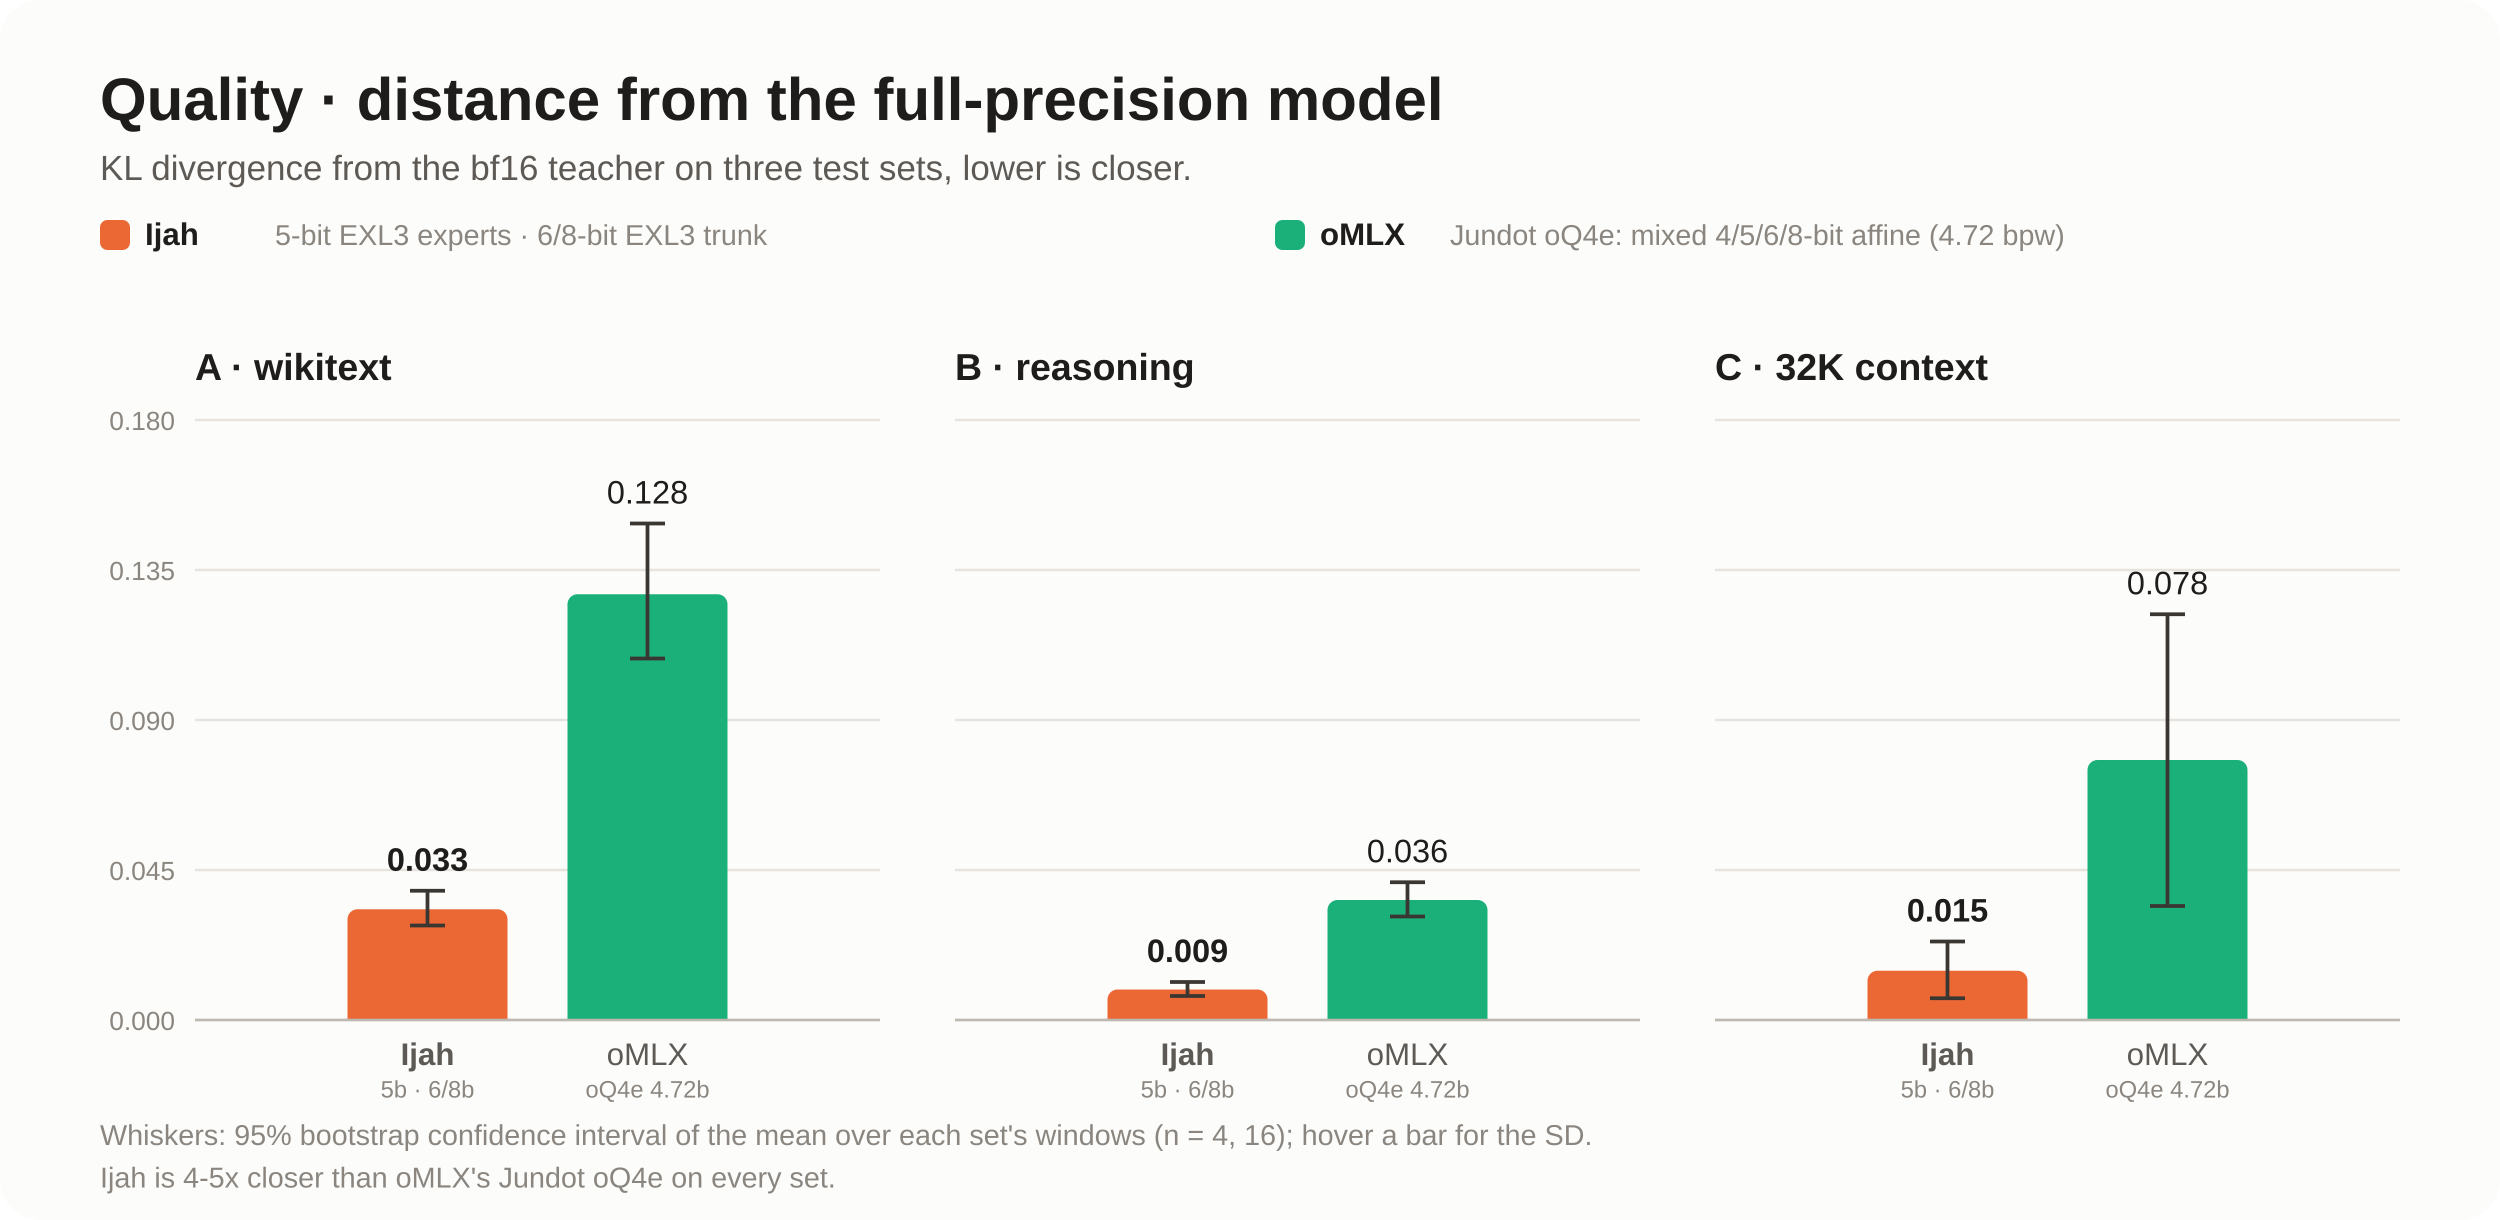
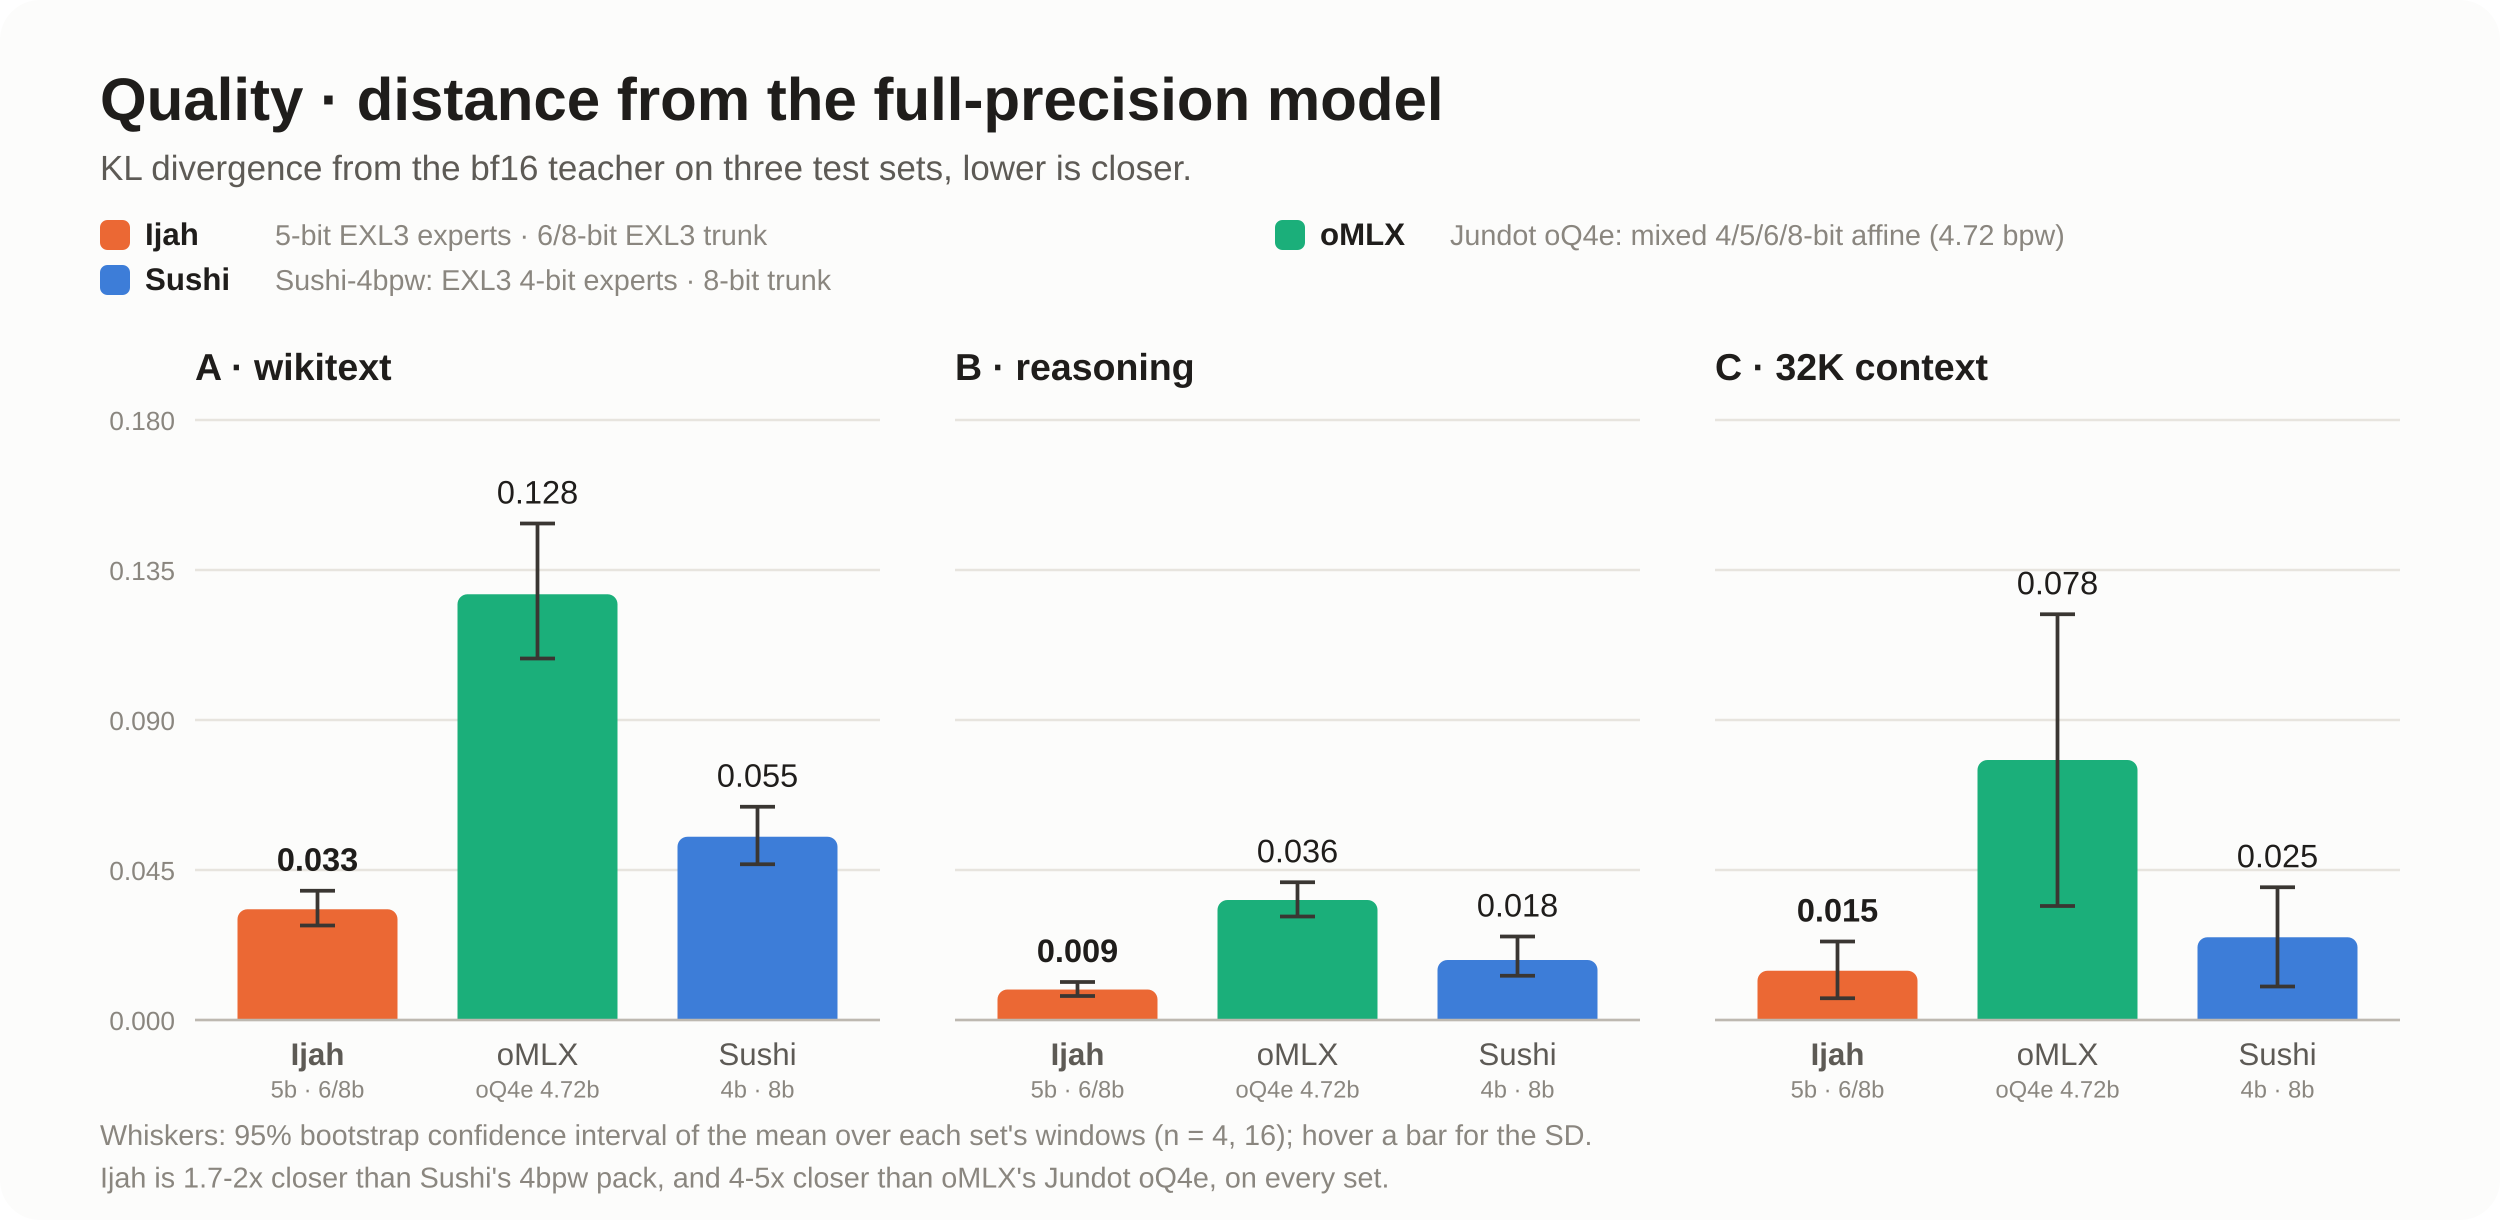
- <svg xmlns="http://www.w3.org/2000/svg" viewBox="0 0 1000 488" width="1000" height="488" role="img" aria-label="Quality: KL divergence from the bf16 model, Ijah vs oMLX">
+ <svg xmlns="http://www.w3.org/2000/svg" viewBox="0 0 1000 488" width="1000" height="488" role="img" aria-label="Quality: KL divergence from the bf16 model, Ijah, oMLX and Sushi">
  <style>
  .bg{fill:#fcfcfb} .t1{fill:#1f1d1b} .t2{fill:#5d5a55} .t3{fill:#8a867f} .grid{stroke:#e7e4de}
  .axis{stroke:#bdb8b0} .na{fill:#f1eee8;stroke:#d9d4cb} .gap{stroke:#fcfcfb} .err{stroke:#3a3632}
-   text{font-family:-apple-system, BlinkMacSystemFont, 'Helvetica Neue', Arial, sans-serif} .c-Ijah{fill:#eb6834}.s-Ijah{stroke:#eb6834}.c-oMLX{fill:#1baf7a}.s-oMLX{stroke:#1baf7a}
+   text{font-family:-apple-system, BlinkMacSystemFont, 'Helvetica Neue', Arial, sans-serif} .c-Ijah{fill:#eb6834}.s-Ijah{stroke:#eb6834}.c-oMLX{fill:#1baf7a}.s-oMLX{stroke:#1baf7a}.c-Sushi{fill:#3d7dd8}.s-Sushi{stroke:#3d7dd8}
  @media (prefers-color-scheme: dark) {
    .bg{fill:#1a1a19} .t1{fill:#f0efec} .t2{fill:#c3c2b7} .t3{fill:#8f8d86} .grid{stroke:#2c2b29}
-     .axis{stroke:#4a4844} .na{fill:#242322;stroke:#3a3936} .gap{stroke:#1a1a19} .err{stroke:#e6e3dc} .c-Ijah{fill:#d95926}.s-Ijah{stroke:#d95926}.c-oMLX{fill:#199e70}.s-oMLX{stroke:#199e70}
+     .axis{stroke:#4a4844} .na{fill:#242322;stroke:#3a3936} .gap{stroke:#1a1a19} .err{stroke:#e6e3dc} .c-Ijah{fill:#d95926}.s-Ijah{stroke:#d95926}.c-oMLX{fill:#199e70}.s-oMLX{stroke:#199e70}.c-Sushi{fill:#639bec}.s-Sushi{stroke:#639bec}
  }
</style>
  <rect class="bg" width="1000" height="488" rx="16" />
  <text class="t1" x="40" y="48" font-size="24" font-weight="700">Quality · distance from the full-precision model</text>
  <text class="t2" x="40" y="72" font-size="14">KL divergence from the bf16 teacher on three test sets, lower is closer.</text>
  <rect class="c-Ijah" x="40" y="88" width="12" height="12" rx="3" />
  <text class="t1" x="58" y="98" font-size="12.5" font-weight="600">Ijah</text>
  <text class="t3" x="110" y="98" font-size="11.5">5-bit EXL3 experts · 6/8-bit EXL3 trunk</text>
  <rect class="c-oMLX" x="510" y="88" width="12" height="12" rx="3" />
  <text class="t1" x="528" y="98" font-size="12.5" font-weight="600">oMLX</text>
  <text class="t3" x="580" y="98" font-size="11.5">Jundot oQ4e: mixed 4/5/6/8-bit affine (4.72 bpw)</text>
+   <rect class="c-Sushi" x="40" y="106" width="12" height="12" rx="3" />
+   <text class="t1" x="58" y="116" font-size="12.5" font-weight="600">Sushi</text>
+   <text class="t3" x="110" y="116" font-size="11.5">Sushi-4bpw: EXL3 4-bit experts · 8-bit trunk</text>
  <text class="t1" x="78" y="152" font-size="15" font-weight="600">A · wikitext</text>
  <line class="grid" x1="78" y1="408.0" x2="352" y2="408.0" stroke-width="1" />
  <text class="t3" x="70" y="412.0" font-size="10.5" text-anchor="end">0.000</text>
  <line class="grid" x1="78" y1="348.0" x2="352" y2="348.0" stroke-width="1" />
  <text class="t3" x="70" y="352.0" font-size="10.5" text-anchor="end">0.045</text>
  <line class="grid" x1="78" y1="288.0" x2="352" y2="288.0" stroke-width="1" />
  <text class="t3" x="70" y="292.0" font-size="10.5" text-anchor="end">0.090</text>
  <line class="grid" x1="78" y1="228.0" x2="352" y2="228.0" stroke-width="1" />
  <text class="t3" x="70" y="232.0" font-size="10.5" text-anchor="end">0.135</text>
  <line class="grid" x1="78" y1="168.0" x2="352" y2="168.0" stroke-width="1" />
  <text class="t3" x="70" y="172.0" font-size="10.5" text-anchor="end">0.180</text>
-   <path class="c-Ijah" d="M139.0,408 v-40.3 a4,4 0 0 1 4,-4 h56 a4,4 0 0 1 4,4 v40.3 z" />
-   <line class="err" x1="171.0" y1="370.2" x2="171.0" y2="356.3" stroke-width="1.5" />
-   <line class="err" x1="164.0" y1="370.2" x2="178.0" y2="370.2" stroke-width="1.5" />
-   <line class="err" x1="164.0" y1="356.3" x2="178.0" y2="356.3" stroke-width="1.5" />
-   <text class="t1" x="171.0" y="348.3" font-size="13" text-anchor="middle" font-weight="700">0.033</text>
-   <text class="t2" x="171.0" y="426" font-size="12.5" text-anchor="middle" font-weight="700">Ijah</text>
-   <text class="t3" x="171.0" y="439" font-size="9.5" text-anchor="middle">5b · 6/8b</text>
-   <path class="c-oMLX" d="M227.0,408 v-166.3 a4,4 0 0 1 4,-4 h56 a4,4 0 0 1 4,4 v166.3 z" />
-   <line class="err" x1="259.0" y1="263.4" x2="259.0" y2="209.4" stroke-width="1.5" />
-   <line class="err" x1="252.0" y1="263.4" x2="266.0" y2="263.4" stroke-width="1.5" />
-   <line class="err" x1="252.0" y1="209.4" x2="266.0" y2="209.4" stroke-width="1.5" />
-   <text class="t1" x="259.0" y="201.4" font-size="13" text-anchor="middle" font-weight="500">0.128</text>
-   <text class="t2" x="259.0" y="426" font-size="12.5" text-anchor="middle">oMLX</text>
-   <text class="t3" x="259.0" y="439" font-size="9.5" text-anchor="middle">oQ4e 4.72b</text>
+   <path class="c-Ijah" d="M95.0,408 v-40.3 a4,4 0 0 1 4,-4 h56 a4,4 0 0 1 4,4 v40.3 z" />
+   <line class="err" x1="127.0" y1="370.2" x2="127.0" y2="356.3" stroke-width="1.5" />
+   <line class="err" x1="120.0" y1="370.2" x2="134.0" y2="370.2" stroke-width="1.5" />
+   <line class="err" x1="120.0" y1="356.3" x2="134.0" y2="356.3" stroke-width="1.5" />
+   <text class="t1" x="127.0" y="348.3" font-size="13" text-anchor="middle" font-weight="700">0.033</text>
+   <text class="t2" x="127.0" y="426" font-size="12.5" text-anchor="middle" font-weight="700">Ijah</text>
+   <text class="t3" x="127.0" y="439" font-size="9.5" text-anchor="middle">5b · 6/8b</text>
+   <path class="c-oMLX" d="M183.0,408 v-166.3 a4,4 0 0 1 4,-4 h56 a4,4 0 0 1 4,4 v166.3 z" />
+   <line class="err" x1="215.0" y1="263.4" x2="215.0" y2="209.4" stroke-width="1.5" />
+   <line class="err" x1="208.0" y1="263.4" x2="222.0" y2="263.4" stroke-width="1.5" />
+   <line class="err" x1="208.0" y1="209.4" x2="222.0" y2="209.4" stroke-width="1.5" />
+   <text class="t1" x="215.0" y="201.4" font-size="13" text-anchor="middle" font-weight="500">0.128</text>
+   <text class="t2" x="215.0" y="426" font-size="12.5" text-anchor="middle">oMLX</text>
+   <text class="t3" x="215.0" y="439" font-size="9.5" text-anchor="middle">oQ4e 4.72b</text>
+   <path class="c-Sushi" d="M271.0,408 v-69.3 a4,4 0 0 1 4,-4 h56 a4,4 0 0 1 4,4 v69.3 z" />
+   <line class="err" x1="303.0" y1="345.7" x2="303.0" y2="322.7" stroke-width="1.5" />
+   <line class="err" x1="296.0" y1="345.7" x2="310.0" y2="345.7" stroke-width="1.5" />
+   <line class="err" x1="296.0" y1="322.7" x2="310.0" y2="322.7" stroke-width="1.5" />
+   <text class="t1" x="303.0" y="314.7" font-size="13" text-anchor="middle" font-weight="500">0.055</text>
+   <text class="t2" x="303.0" y="426" font-size="12.5" text-anchor="middle">Sushi</text>
+   <text class="t3" x="303.0" y="439" font-size="9.5" text-anchor="middle">4b · 8b</text>
  <line class="axis" x1="78" y1="408" x2="352" y2="408" stroke-width="1" />
  <text class="t1" x="382" y="152" font-size="15" font-weight="600">B · reasoning</text>
  <line class="grid" x1="382" y1="408.0" x2="656" y2="408.0" stroke-width="1" />
  <line class="grid" x1="382" y1="348.0" x2="656" y2="348.0" stroke-width="1" />
  <line class="grid" x1="382" y1="288.0" x2="656" y2="288.0" stroke-width="1" />
  <line class="grid" x1="382" y1="228.0" x2="656" y2="228.0" stroke-width="1" />
  <line class="grid" x1="382" y1="168.0" x2="656" y2="168.0" stroke-width="1" />
-   <path class="c-Ijah" d="M443.0,408 v-8.2 a4,4 0 0 1 4,-4 h56 a4,4 0 0 1 4,4 v8.2 z" />
-   <line class="err" x1="475.0" y1="398.4" x2="475.0" y2="392.8" stroke-width="1.5" />
-   <line class="err" x1="468.0" y1="398.4" x2="482.0" y2="398.4" stroke-width="1.5" />
-   <line class="err" x1="468.0" y1="392.8" x2="482.0" y2="392.8" stroke-width="1.5" />
-   <text class="t1" x="475.0" y="384.8" font-size="13" text-anchor="middle" font-weight="700">0.009</text>
-   <text class="t2" x="475.0" y="426" font-size="12.5" text-anchor="middle" font-weight="700">Ijah</text>
-   <text class="t3" x="475.0" y="439" font-size="9.5" text-anchor="middle">5b · 6/8b</text>
-   <path class="c-oMLX" d="M531.0,408 v-44.0 a4,4 0 0 1 4,-4 h56 a4,4 0 0 1 4,4 v44.0 z" />
-   <line class="err" x1="563.0" y1="366.6" x2="563.0" y2="352.9" stroke-width="1.5" />
-   <line class="err" x1="556.0" y1="366.6" x2="570.0" y2="366.6" stroke-width="1.5" />
-   <line class="err" x1="556.0" y1="352.9" x2="570.0" y2="352.9" stroke-width="1.5" />
-   <text class="t1" x="563.0" y="344.9" font-size="13" text-anchor="middle" font-weight="500">0.036</text>
-   <text class="t2" x="563.0" y="426" font-size="12.5" text-anchor="middle">oMLX</text>
-   <text class="t3" x="563.0" y="439" font-size="9.5" text-anchor="middle">oQ4e 4.72b</text>
+   <path class="c-Ijah" d="M399.0,408 v-8.2 a4,4 0 0 1 4,-4 h56 a4,4 0 0 1 4,4 v8.2 z" />
+   <line class="err" x1="431.0" y1="398.4" x2="431.0" y2="392.8" stroke-width="1.5" />
+   <line class="err" x1="424.0" y1="398.4" x2="438.0" y2="398.4" stroke-width="1.5" />
+   <line class="err" x1="424.0" y1="392.8" x2="438.0" y2="392.8" stroke-width="1.5" />
+   <text class="t1" x="431.0" y="384.8" font-size="13" text-anchor="middle" font-weight="700">0.009</text>
+   <text class="t2" x="431.0" y="426" font-size="12.5" text-anchor="middle" font-weight="700">Ijah</text>
+   <text class="t3" x="431.0" y="439" font-size="9.5" text-anchor="middle">5b · 6/8b</text>
+   <path class="c-oMLX" d="M487.0,408 v-44.0 a4,4 0 0 1 4,-4 h56 a4,4 0 0 1 4,4 v44.0 z" />
+   <line class="err" x1="519.0" y1="366.6" x2="519.0" y2="352.9" stroke-width="1.5" />
+   <line class="err" x1="512.0" y1="366.6" x2="526.0" y2="366.6" stroke-width="1.5" />
+   <line class="err" x1="512.0" y1="352.9" x2="526.0" y2="352.9" stroke-width="1.5" />
+   <text class="t1" x="519.0" y="344.9" font-size="13" text-anchor="middle" font-weight="500">0.036</text>
+   <text class="t2" x="519.0" y="426" font-size="12.5" text-anchor="middle">oMLX</text>
+   <text class="t3" x="519.0" y="439" font-size="9.5" text-anchor="middle">oQ4e 4.72b</text>
+   <path class="c-Sushi" d="M575.0,408 v-20.0 a4,4 0 0 1 4,-4 h56 a4,4 0 0 1 4,4 v20.0 z" />
+   <line class="err" x1="607.0" y1="390.3" x2="607.0" y2="374.6" stroke-width="1.5" />
+   <line class="err" x1="600.0" y1="390.3" x2="614.0" y2="390.3" stroke-width="1.5" />
+   <line class="err" x1="600.0" y1="374.6" x2="614.0" y2="374.6" stroke-width="1.5" />
+   <text class="t1" x="607.0" y="366.6" font-size="13" text-anchor="middle" font-weight="500">0.018</text>
+   <text class="t2" x="607.0" y="426" font-size="12.5" text-anchor="middle">Sushi</text>
+   <text class="t3" x="607.0" y="439" font-size="9.5" text-anchor="middle">4b · 8b</text>
  <line class="axis" x1="382" y1="408" x2="656" y2="408" stroke-width="1" />
  <text class="t1" x="686" y="152" font-size="15" font-weight="600">C · 32K context</text>
  <line class="grid" x1="686" y1="408.0" x2="960" y2="408.0" stroke-width="1" />
  <line class="grid" x1="686" y1="348.0" x2="960" y2="348.0" stroke-width="1" />
  <line class="grid" x1="686" y1="288.0" x2="960" y2="288.0" stroke-width="1" />
  <line class="grid" x1="686" y1="228.0" x2="960" y2="228.0" stroke-width="1" />
  <line class="grid" x1="686" y1="168.0" x2="960" y2="168.0" stroke-width="1" />
-   <path class="c-Ijah" d="M747.0,408 v-15.7 a4,4 0 0 1 4,-4 h56 a4,4 0 0 1 4,4 v15.7 z" />
-   <line class="err" x1="779.0" y1="399.3" x2="779.0" y2="376.6" stroke-width="1.5" />
-   <line class="err" x1="772.0" y1="399.3" x2="786.0" y2="399.3" stroke-width="1.5" />
-   <line class="err" x1="772.0" y1="376.6" x2="786.0" y2="376.6" stroke-width="1.5" />
-   <text class="t1" x="779.0" y="368.6" font-size="13" text-anchor="middle" font-weight="700">0.015</text>
-   <text class="t2" x="779.0" y="426" font-size="12.5" text-anchor="middle" font-weight="700">Ijah</text>
-   <text class="t3" x="779.0" y="439" font-size="9.5" text-anchor="middle">5b · 6/8b</text>
-   <path class="c-oMLX" d="M835.0,408 v-100.0 a4,4 0 0 1 4,-4 h56 a4,4 0 0 1 4,4 v100.0 z" />
-   <line class="err" x1="867.0" y1="362.4" x2="867.0" y2="245.7" stroke-width="1.5" />
-   <line class="err" x1="860.0" y1="362.4" x2="874.0" y2="362.4" stroke-width="1.5" />
-   <line class="err" x1="860.0" y1="245.7" x2="874.0" y2="245.7" stroke-width="1.5" />
-   <text class="t1" x="867.0" y="237.7" font-size="13" text-anchor="middle" font-weight="500">0.078</text>
-   <text class="t2" x="867.0" y="426" font-size="12.5" text-anchor="middle">oMLX</text>
-   <text class="t3" x="867.0" y="439" font-size="9.5" text-anchor="middle">oQ4e 4.72b</text>
+   <path class="c-Ijah" d="M703.0,408 v-15.7 a4,4 0 0 1 4,-4 h56 a4,4 0 0 1 4,4 v15.7 z" />
+   <line class="err" x1="735.0" y1="399.3" x2="735.0" y2="376.6" stroke-width="1.5" />
+   <line class="err" x1="728.0" y1="399.3" x2="742.0" y2="399.3" stroke-width="1.5" />
+   <line class="err" x1="728.0" y1="376.6" x2="742.0" y2="376.6" stroke-width="1.5" />
+   <text class="t1" x="735.0" y="368.6" font-size="13" text-anchor="middle" font-weight="700">0.015</text>
+   <text class="t2" x="735.0" y="426" font-size="12.5" text-anchor="middle" font-weight="700">Ijah</text>
+   <text class="t3" x="735.0" y="439" font-size="9.5" text-anchor="middle">5b · 6/8b</text>
+   <path class="c-oMLX" d="M791.0,408 v-100.0 a4,4 0 0 1 4,-4 h56 a4,4 0 0 1 4,4 v100.0 z" />
+   <line class="err" x1="823.0" y1="362.4" x2="823.0" y2="245.7" stroke-width="1.5" />
+   <line class="err" x1="816.0" y1="362.4" x2="830.0" y2="362.4" stroke-width="1.5" />
+   <line class="err" x1="816.0" y1="245.7" x2="830.0" y2="245.7" stroke-width="1.5" />
+   <text class="t1" x="823.0" y="237.7" font-size="13" text-anchor="middle" font-weight="500">0.078</text>
+   <text class="t2" x="823.0" y="426" font-size="12.5" text-anchor="middle">oMLX</text>
+   <text class="t3" x="823.0" y="439" font-size="9.5" text-anchor="middle">oQ4e 4.72b</text>
+   <path class="c-Sushi" d="M879.0,408 v-29.1 a4,4 0 0 1 4,-4 h56 a4,4 0 0 1 4,4 v29.1 z" />
+   <line class="err" x1="911.0" y1="394.6" x2="911.0" y2="354.9" stroke-width="1.5" />
+   <line class="err" x1="904.0" y1="394.6" x2="918.0" y2="394.6" stroke-width="1.5" />
+   <line class="err" x1="904.0" y1="354.9" x2="918.0" y2="354.9" stroke-width="1.5" />
+   <text class="t1" x="911.0" y="346.9" font-size="13" text-anchor="middle" font-weight="500">0.025</text>
+   <text class="t2" x="911.0" y="426" font-size="12.5" text-anchor="middle">Sushi</text>
+   <text class="t3" x="911.0" y="439" font-size="9.5" text-anchor="middle">4b · 8b</text>
  <line class="axis" x1="686" y1="408" x2="960" y2="408" stroke-width="1" />
  <text class="t3" x="40" y="458" font-size="11.5">Whiskers: 95% bootstrap confidence interval of the mean over each set's windows (n = 4, 16); hover a bar for the SD.</text>
-   <text class="t3" x="40" y="475" font-size="11.5">Ijah is 4-5x closer than oMLX's Jundot oQ4e on every set.</text>
+   <text class="t3" x="40" y="475" font-size="11.5">Ijah is 1.7-2x closer than Sushi's 4bpw pack, and 4-5x closer than oMLX's Jundot oQ4e, on every set.</text>
</svg>
